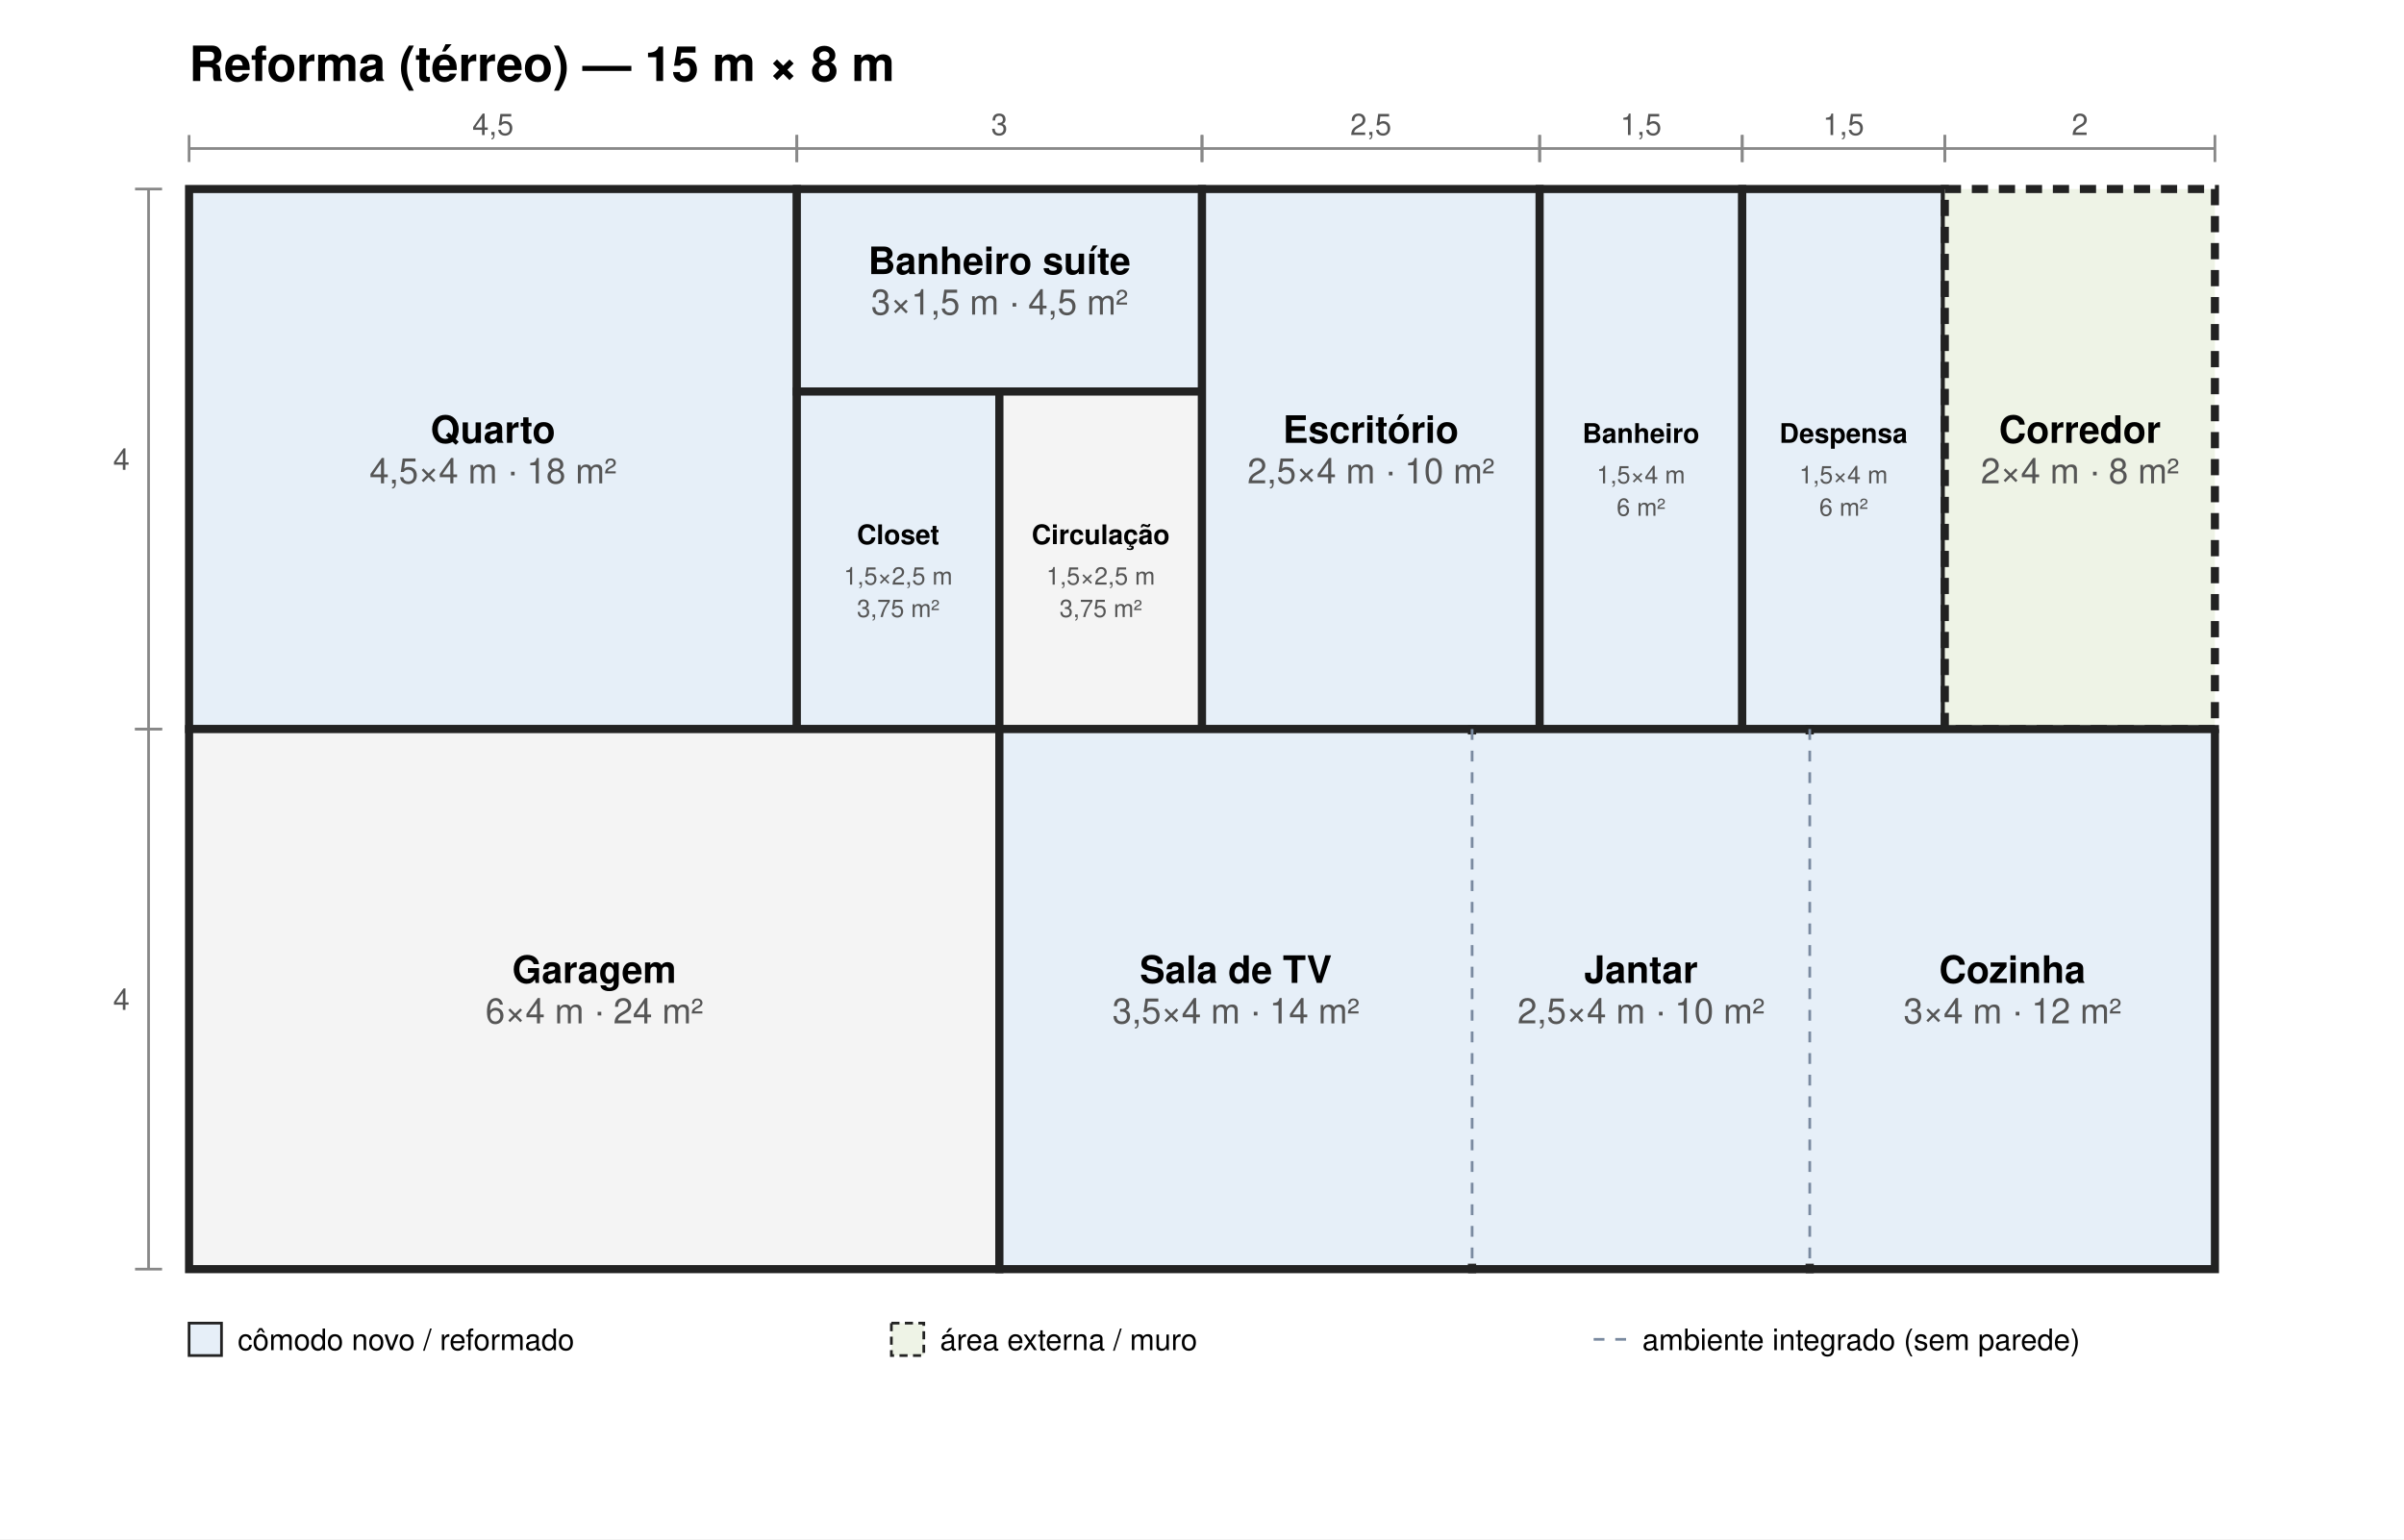
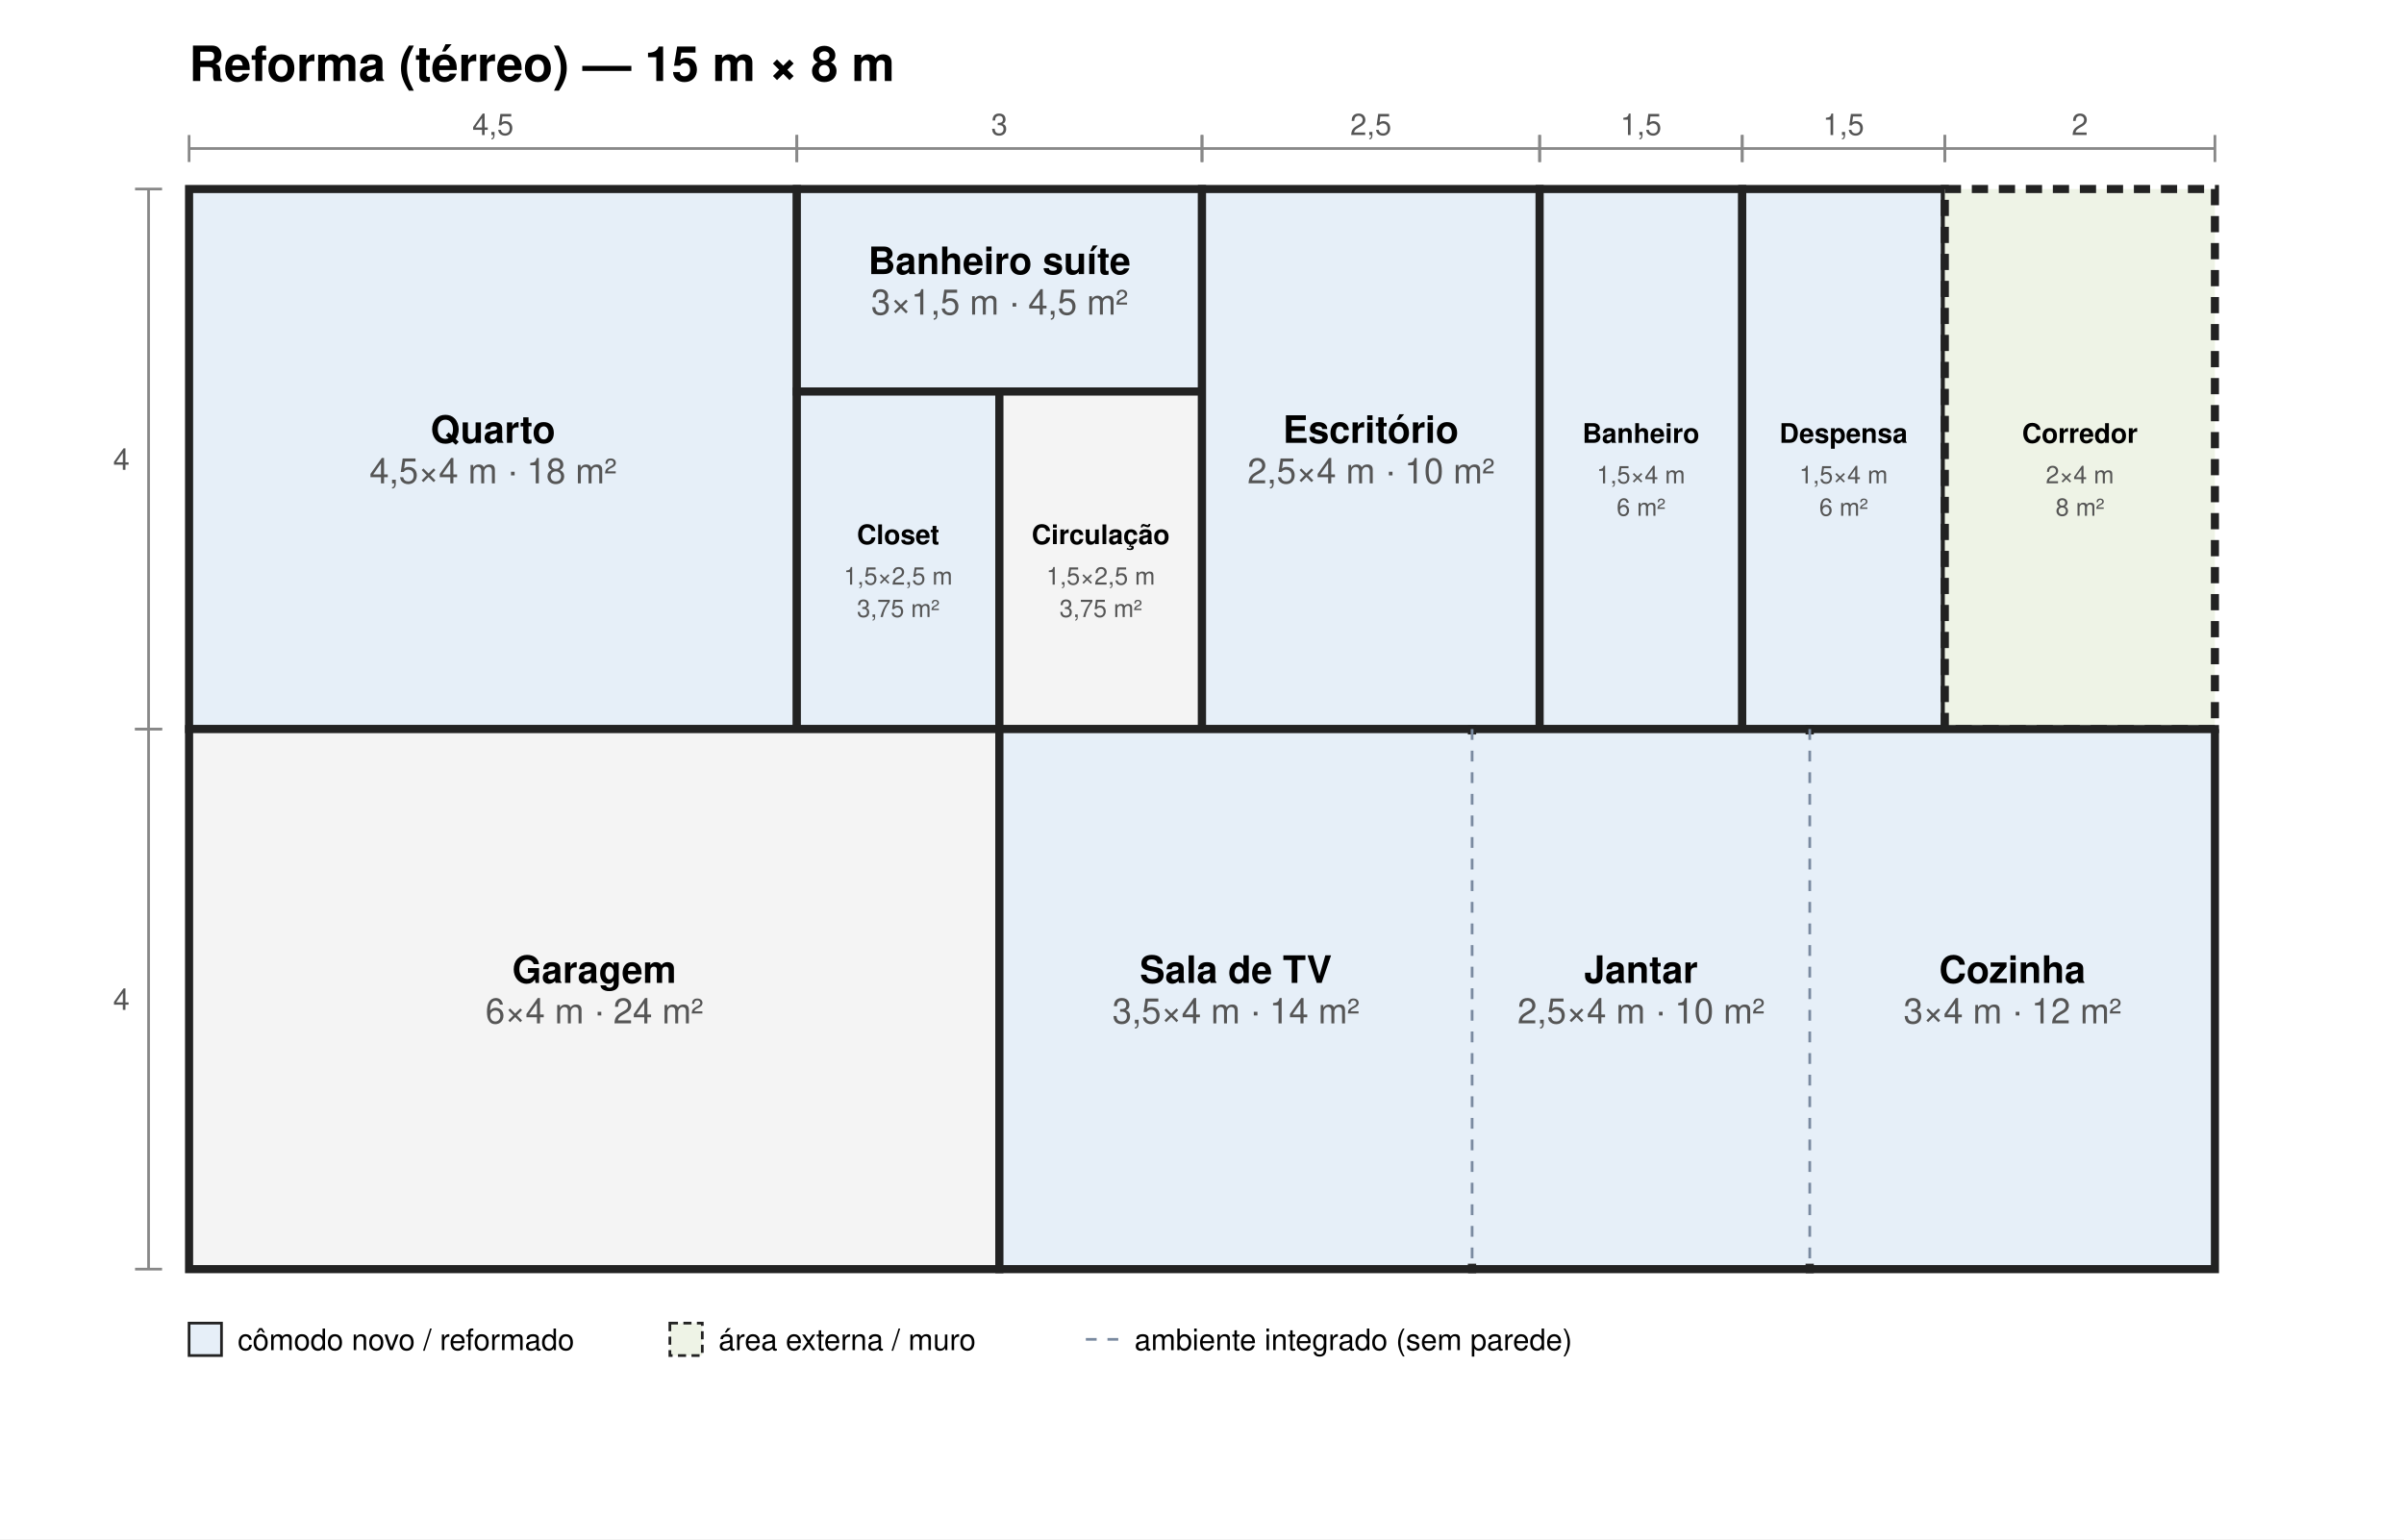
<svg xmlns="http://www.w3.org/2000/svg" width="890" height="570" font-family="Helvetica,Arial,sans-serif">
  <rect width="100%" height="100%" fill="#fff" />
  <text x="70" y="30" font-size="18" font-weight="bold">Reforma (térreo) — 15 m × 8 m</text>
  <rect x="70" y="70" width="225.0" height="200" fill="#e6eff8" stroke="#222" stroke-width="3" />
  <text x="182.5" y="164.0" font-size="14" text-anchor="middle" font-weight="bold">Quarto</text>
  <text x="182.5" y="179.0" font-size="13" text-anchor="middle" fill="#555">4,5×4 m · 18 m²</text>
  <rect x="295.0" y="70" width="150" height="75.0" fill="#e6eff8" stroke="#222" stroke-width="3" />
  <text x="370.0" y="101.5" font-size="14" text-anchor="middle" font-weight="bold">Banheiro suíte</text>
  <text x="370.0" y="116.5" font-size="13" text-anchor="middle" fill="#555">3×1,5 m · 4,5 m²</text>
  <rect x="295.0" y="145.0" width="75.0" height="125.0" fill="#e6eff8" stroke="#222" stroke-width="3" />
  <text x="332.5" y="201.5" font-size="10" text-anchor="middle" font-weight="bold">Closet</text>
  <text x="332.5" y="216.5" font-size="9" text-anchor="middle" fill="#555">1,5×2,5 m</text>
  <text x="332.5" y="228.5" font-size="9" text-anchor="middle" fill="#555">3,75 m²</text>
  <rect x="370" y="145.0" width="75.0" height="125.0" fill="#f4f4f4" stroke="#222" stroke-width="3" />
  <text x="407.5" y="201.5" font-size="10" text-anchor="middle" font-weight="bold">Circulação</text>
  <text x="407.5" y="216.5" font-size="9" text-anchor="middle" fill="#555">1,5×2,5 m</text>
  <text x="407.5" y="228.5" font-size="9" text-anchor="middle" fill="#555">3,75 m²</text>
  <rect x="445.0" y="70" width="125.0" height="200" fill="#e6eff8" stroke="#222" stroke-width="3" />
  <text x="507.5" y="164.0" font-size="14" text-anchor="middle" font-weight="bold">Escritório</text>
  <text x="507.5" y="179.0" font-size="13" text-anchor="middle" fill="#555">2,5×4 m · 10 m²</text>
  <rect x="570" y="70" width="75.0" height="200" fill="#e6eff8" stroke="#222" stroke-width="3" />
  <text x="607.5" y="164.0" font-size="10" text-anchor="middle" font-weight="bold">Banheiro</text>
  <text x="607.5" y="179.0" font-size="9" text-anchor="middle" fill="#555">1,5×4 m</text>
  <text x="607.5" y="191.0" font-size="9" text-anchor="middle" fill="#555">6 m²</text>
  <rect x="645.0" y="70" width="75.0" height="200" fill="#e6eff8" stroke="#222" stroke-width="3" />
  <text x="682.5" y="164.0" font-size="10" text-anchor="middle" font-weight="bold">Despensa</text>
  <text x="682.5" y="179.0" font-size="9" text-anchor="middle" fill="#555">1,5×4 m</text>
  <text x="682.5" y="191.0" font-size="9" text-anchor="middle" fill="#555">6 m²</text>
  <rect x="720" y="70" width="100" height="200" fill="#eef3e6" stroke="#222" stroke-width="3" stroke-dasharray="6 4" />
-   <text x="770.0" y="164.0" font-size="14" text-anchor="middle" font-weight="bold">Corredor</text>
-   <text x="770.0" y="179.0" font-size="13" text-anchor="middle" fill="#555">2×4 m · 8 m²</text>
+   <text x="770.0" y="164.0" font-size="10" text-anchor="middle" font-weight="bold">Corredor</text>
+   <text x="770.0" y="179.0" font-size="9" text-anchor="middle" fill="#555">2×4 m</text>
+   <text x="770.0" y="191.0" font-size="9" text-anchor="middle" fill="#555">8 m²</text>
  <rect x="70" y="270" width="300" height="200" fill="#f4f4f4" stroke="#222" stroke-width="3" />
  <text x="220.0" y="364.0" font-size="14" text-anchor="middle" font-weight="bold">Garagem</text>
  <text x="220.0" y="379.0" font-size="13" text-anchor="middle" fill="#555">6×4 m · 24 m²</text>
  <rect x="370" y="270" width="175.0" height="200" fill="#e6eff8" stroke="#222" stroke-width="3" />
  <text x="457.5" y="364.0" font-size="14" text-anchor="middle" font-weight="bold">Sala de TV</text>
  <text x="457.5" y="379.0" font-size="13" text-anchor="middle" fill="#555">3,5×4 m · 14 m²</text>
  <rect x="545.0" y="270" width="125.0" height="200" fill="#e6eff8" stroke="#222" stroke-width="3" />
  <text x="607.5" y="364.0" font-size="14" text-anchor="middle" font-weight="bold">Jantar</text>
  <text x="607.5" y="379.0" font-size="13" text-anchor="middle" fill="#555">2,5×4 m · 10 m²</text>
  <rect x="670" y="270" width="150" height="200" fill="#e6eff8" stroke="#222" stroke-width="3" />
  <text x="745.0" y="364.0" font-size="14" text-anchor="middle" font-weight="bold">Cozinha</text>
  <text x="745.0" y="379.0" font-size="13" text-anchor="middle" fill="#555">3×4 m · 12 m²</text>
  <line x1="545.0" y1="272" x2="545.0" y2="468" stroke="#e6eff8" stroke-width="5" />
  <line x1="545.0" y1="270" x2="545.0" y2="470" stroke="#7a8aa0" stroke-width="1" stroke-dasharray="4 4" />
  <line x1="670" y1="272" x2="670" y2="468" stroke="#e6eff8" stroke-width="5" />
  <line x1="670" y1="270" x2="670" y2="470" stroke="#7a8aa0" stroke-width="1" stroke-dasharray="4 4" />
  <line x1="70" y1="55" x2="295.0" y2="55" stroke="#888" />
  <line x1="70" y1="50" x2="70" y2="60" stroke="#888" />
  <line x1="295.0" y1="50" x2="295.0" y2="60" stroke="#888" />
  <text x="182.5" y="50" font-size="11" text-anchor="middle" fill="#555">4,5</text>
  <line x1="295.0" y1="55" x2="445.0" y2="55" stroke="#888" />
  <line x1="295.0" y1="50" x2="295.0" y2="60" stroke="#888" />
  <line x1="445.0" y1="50" x2="445.0" y2="60" stroke="#888" />
  <text x="370.0" y="50" font-size="11" text-anchor="middle" fill="#555">3</text>
  <line x1="445.0" y1="55" x2="570.0" y2="55" stroke="#888" />
  <line x1="445.0" y1="50" x2="445.0" y2="60" stroke="#888" />
  <line x1="570.0" y1="50" x2="570.0" y2="60" stroke="#888" />
  <text x="507.5" y="50" font-size="11" text-anchor="middle" fill="#555">2,5</text>
  <line x1="570" y1="55" x2="645.0" y2="55" stroke="#888" />
  <line x1="570" y1="50" x2="570" y2="60" stroke="#888" />
  <line x1="645.0" y1="50" x2="645.0" y2="60" stroke="#888" />
  <text x="607.5" y="50" font-size="11" text-anchor="middle" fill="#555">1,5</text>
  <line x1="645.0" y1="55" x2="720.0" y2="55" stroke="#888" />
  <line x1="645.0" y1="50" x2="645.0" y2="60" stroke="#888" />
  <line x1="720.0" y1="50" x2="720.0" y2="60" stroke="#888" />
  <text x="682.5" y="50" font-size="11" text-anchor="middle" fill="#555">1,5</text>
  <line x1="720" y1="55" x2="820" y2="55" stroke="#888" />
  <line x1="720" y1="50" x2="720" y2="60" stroke="#888" />
  <line x1="820" y1="50" x2="820" y2="60" stroke="#888" />
  <text x="770.0" y="50" font-size="11" text-anchor="middle" fill="#555">2</text>
  <line x1="55" y1="70" x2="55" y2="270" stroke="#888" />
  <line x1="50" y1="70" x2="60" y2="70" stroke="#888" />
  <line x1="50" y1="270" x2="60" y2="270" stroke="#888" />
  <text x="48" y="174.0" font-size="11" text-anchor="end" fill="#555">4</text>
  <line x1="55" y1="270" x2="55" y2="470" stroke="#888" />
  <line x1="50" y1="270" x2="60" y2="270" stroke="#888" />
  <line x1="50" y1="470" x2="60" y2="470" stroke="#888" />
  <text x="48" y="374.0" font-size="11" text-anchor="end" fill="#555">4</text>
  <rect x="70" y="490" width="12" height="12" fill="#e6eff8" stroke="#222" />
  <text x="88" y="500" font-size="11">cômodo novo / reformado</text>
-   <rect x="330" y="490" width="12" height="12" fill="#eef3e6" stroke="#222" stroke-dasharray="3 2" />
-   <text x="348" y="500" font-size="11">área externa / muro</text>
-   <line x1="590" y1="496" x2="602" y2="496" stroke="#7a8aa0" stroke-dasharray="4 4" />
-   <text x="608" y="500" font-size="11">ambiente integrado (sem parede)</text>
+   <rect x="248" y="490" width="12" height="12" fill="#eef3e6" stroke="#222" stroke-dasharray="3 2" />
+   <text x="266" y="500" font-size="11">área externa / muro</text>
+   <line x1="402" y1="496" x2="414" y2="496" stroke="#7a8aa0" stroke-dasharray="4 4" />
+   <text x="420" y="500" font-size="11">ambiente integrado (sem parede)</text>
</svg>
